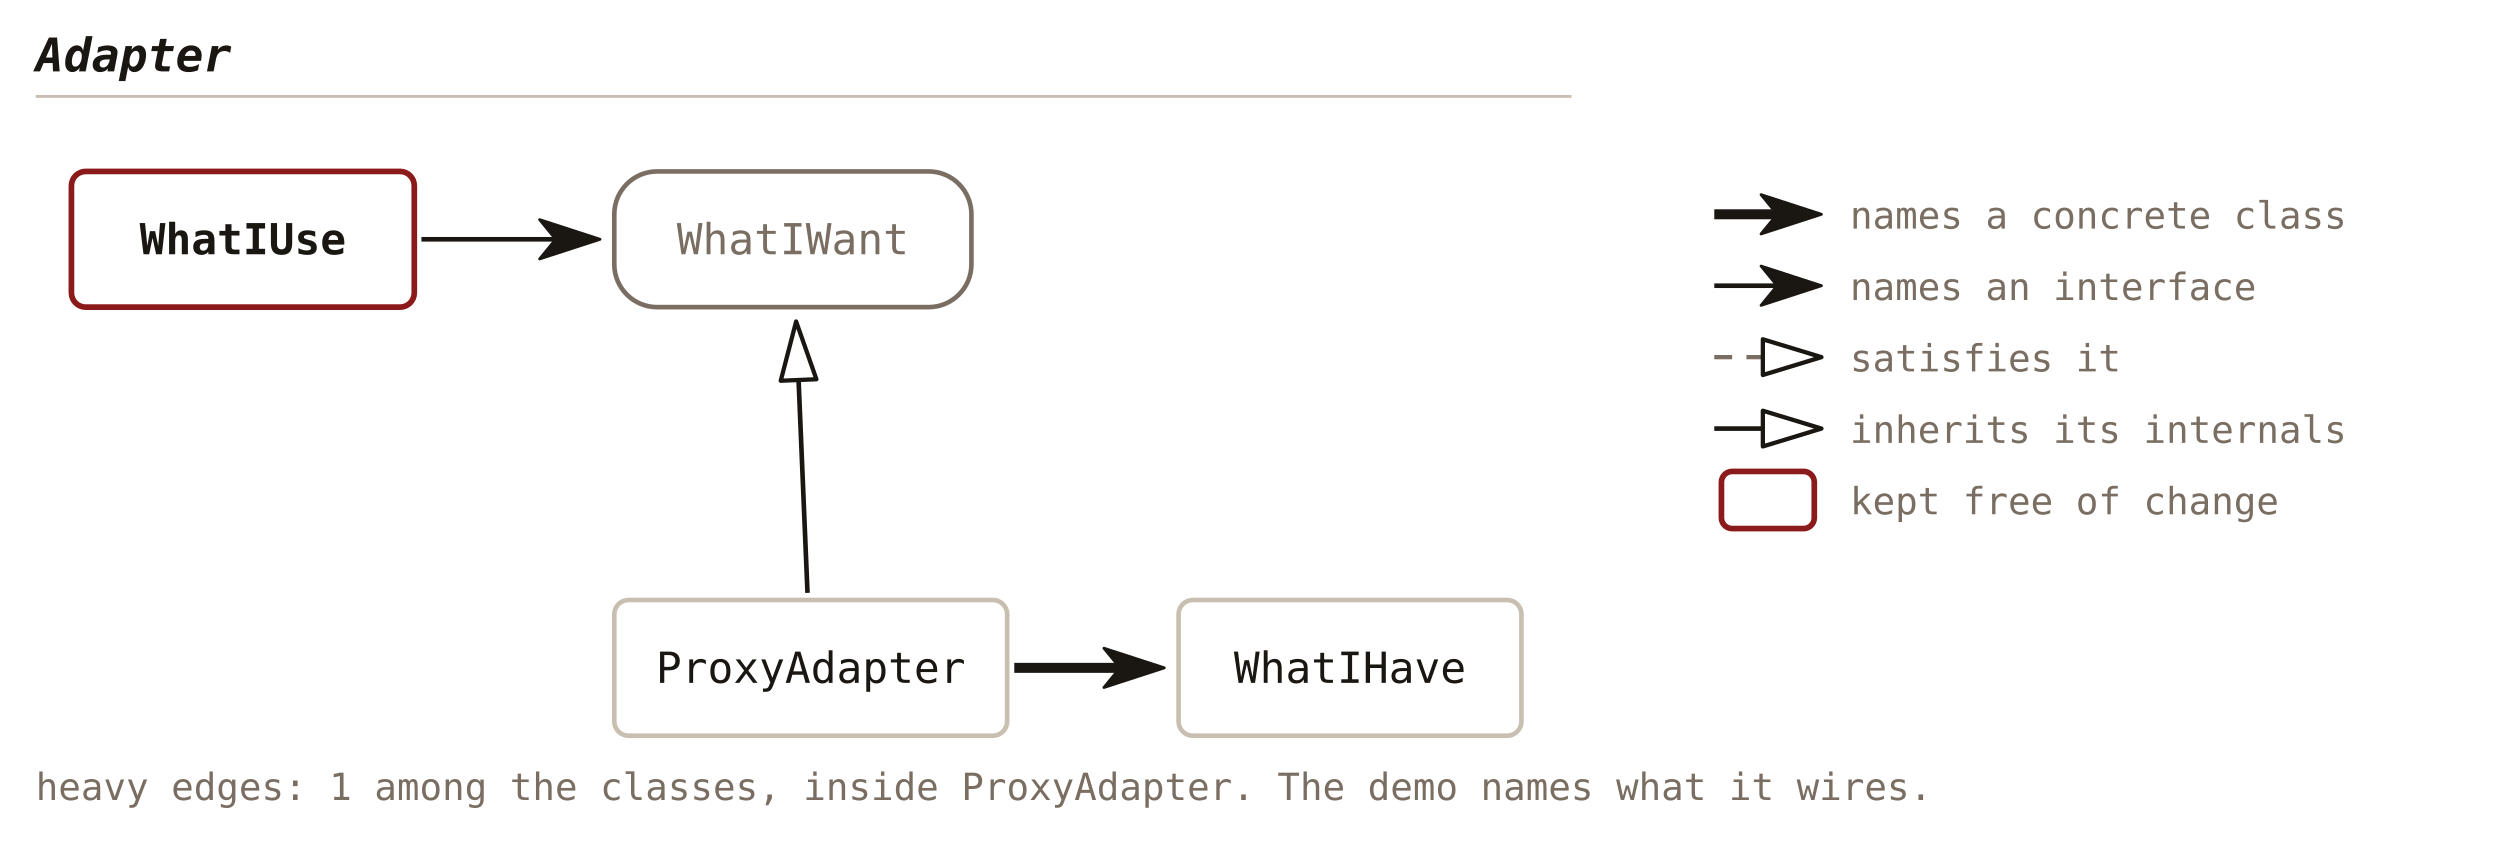
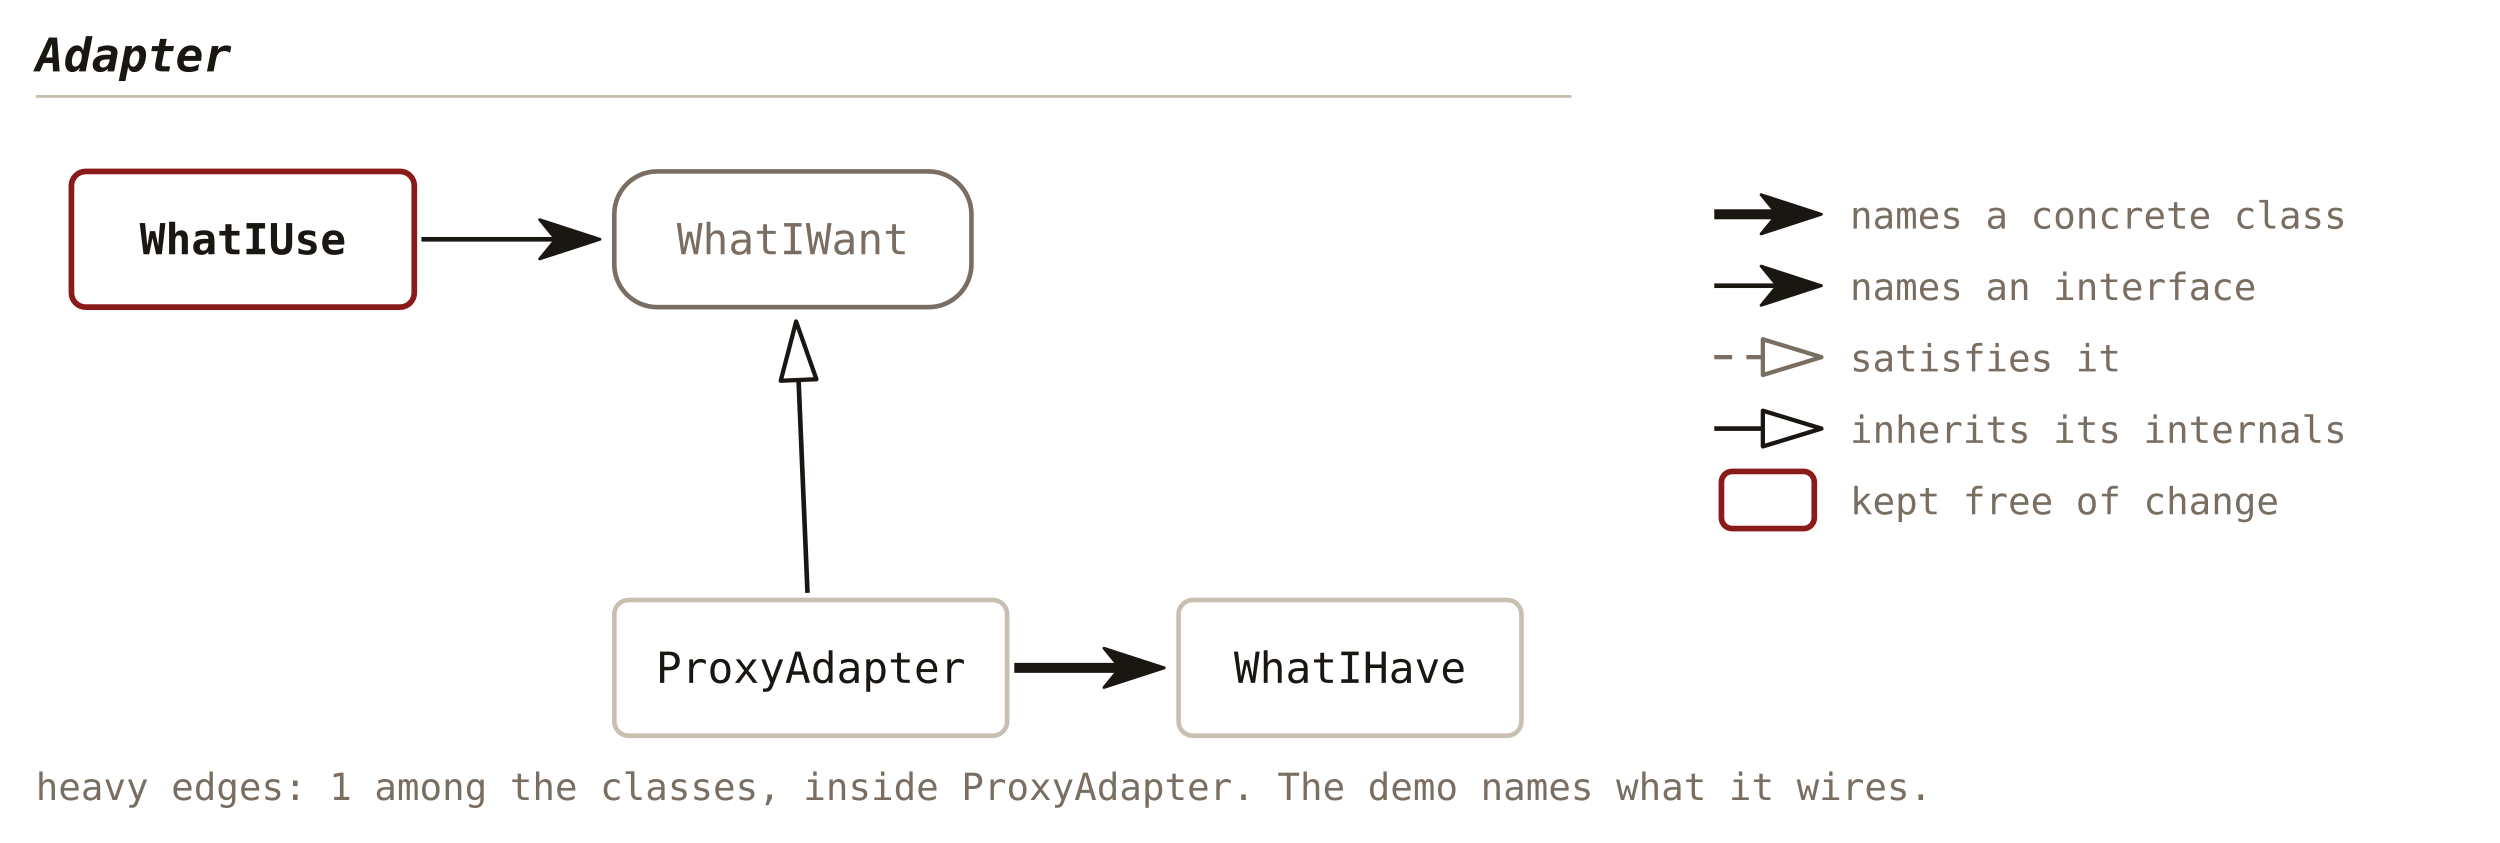
<svg xmlns="http://www.w3.org/2000/svg" viewBox="0 0 700 236" font-family="'JetBrains Mono', Consolas, monospace">
  <defs>
    <marker id="c29-solid" viewBox="0 0 18 12" refX="5" refY="6" markerWidth="18" markerHeight="12" orient="auto" markerUnits="userSpaceOnUse">
      <path d="M0.5,0.5 L17.4,6 L0.5,11.5 L5,6 Z" fill="#1a1612" stroke="#1a1612" stroke-width="0.8" stroke-linejoin="round" />
    </marker>
    <marker id="c29-hollow" viewBox="0 0 18 12" refX="1" refY="6" markerWidth="18" markerHeight="12" orient="auto" markerUnits="userSpaceOnUse">
      <path d="M1,1 L17.4,6 L1,11 Z" fill="none" stroke="#1a1612" stroke-width="1.2" stroke-linejoin="round" />
+     </marker>
+     <marker id="c29-hollow-muted" viewBox="0 0 18 12" refX="1" refY="6" markerWidth="18" markerHeight="12" orient="auto" markerUnits="userSpaceOnUse">
+       <path d="M1,1 L17.4,6 L1,11 Z" fill="none" stroke="#7a6e62" stroke-width="1.2" stroke-linejoin="round" />
    </marker>
  </defs>
  <text x="10" y="20" font-size="13" font-weight="bold" font-style="italic" fill="#1a1612" text-anchor="start">Adapter</text>
  <line x1="10" y1="27" x2="440" y2="27" stroke="#c8bfb0" stroke-width="0.8" />
  <rect x="20" y="48" width="96" height="38" fill="none" stroke="#8b1a1a" stroke-width="1.6" rx="4" />
  <text x="68.0" y="71.2" font-size="12" font-weight="bold" fill="#1a1612" text-anchor="middle">WhatIUse</text>
  <rect x="172" y="48" width="100" height="38" fill="none" stroke="#7a6e62" stroke-width="1.3" rx="12" />
  <text x="222.0" y="71.2" font-size="12" fill="#7a6e62" text-anchor="middle">WhatIWant</text>
  <rect x="172" y="168" width="110" height="38" fill="none" stroke="#c8bfb0" stroke-width="1.3" rx="4" />
  <text x="227.0" y="191.2" font-size="12" fill="#1a1612" text-anchor="middle">ProxyAdapter</text>
  <rect x="330" y="168" width="96" height="38" fill="none" stroke="#c8bfb0" stroke-width="1.3" rx="4" />
  <text x="378.0" y="191.2" font-size="12" fill="#1a1612" text-anchor="middle">WhatIHave</text>
  <line x1="118.0" y1="67.0" x2="155.6" y2="67.0" stroke="#1a1612" stroke-width="1.3" marker-end="url(#c29-solid)" />
  <line x1="226.1" y1="166.0" x2="223.6" y2="106.4" stroke="#1a1612" stroke-width="1.3" marker-end="url(#c29-hollow)" />
  <line x1="284.0" y1="187.0" x2="313.6" y2="187.0" stroke="#1a1612" stroke-width="2.8" marker-end="url(#c29-solid)" />
  <text x="10" y="224" font-size="10.5" fill="#7a6e62" text-anchor="start">heavy edges: 1 among the classes, inside ProxyAdapter. The demo names what it wires.</text>
  <line x1="480" y1="60" x2="497.6" y2="60" stroke="#1a1612" stroke-width="2.8" marker-end="url(#c29-solid)" />
  <text x="518" y="64" font-size="10.5" fill="#7a6e62" text-anchor="start">names a concrete class</text>
  <line x1="480" y1="80" x2="497.6" y2="80" stroke="#1a1612" stroke-width="1.3" marker-end="url(#c29-solid)" />
  <text x="518" y="84" font-size="10.5" fill="#7a6e62" text-anchor="start">names an interface</text>
-   <line x1="480" y1="100" x2="493.6" y2="100" stroke="#7a6e62" stroke-width="1.2" stroke-dasharray="5,4" marker-end="url(#c29-hollow)" />
+   <line x1="480" y1="100" x2="493.6" y2="100" stroke="#7a6e62" stroke-width="1.2" stroke-dasharray="5,4" marker-end="url(#c29-hollow-muted)" />
  <text x="518" y="104" font-size="10.5" fill="#7a6e62" text-anchor="start">satisfies it</text>
  <line x1="480" y1="120" x2="493.6" y2="120" stroke="#1a1612" stroke-width="1.3" marker-end="url(#c29-hollow)" />
  <text x="518" y="124" font-size="10.5" fill="#7a6e62" text-anchor="start">inherits its internals</text>
  <rect x="482" y="132" width="26" height="16" fill="none" stroke="#8b1a1a" stroke-width="1.6" rx="3" />
  <text x="518" y="144" font-size="10.5" fill="#7a6e62" text-anchor="start">kept free of change</text>
</svg>
